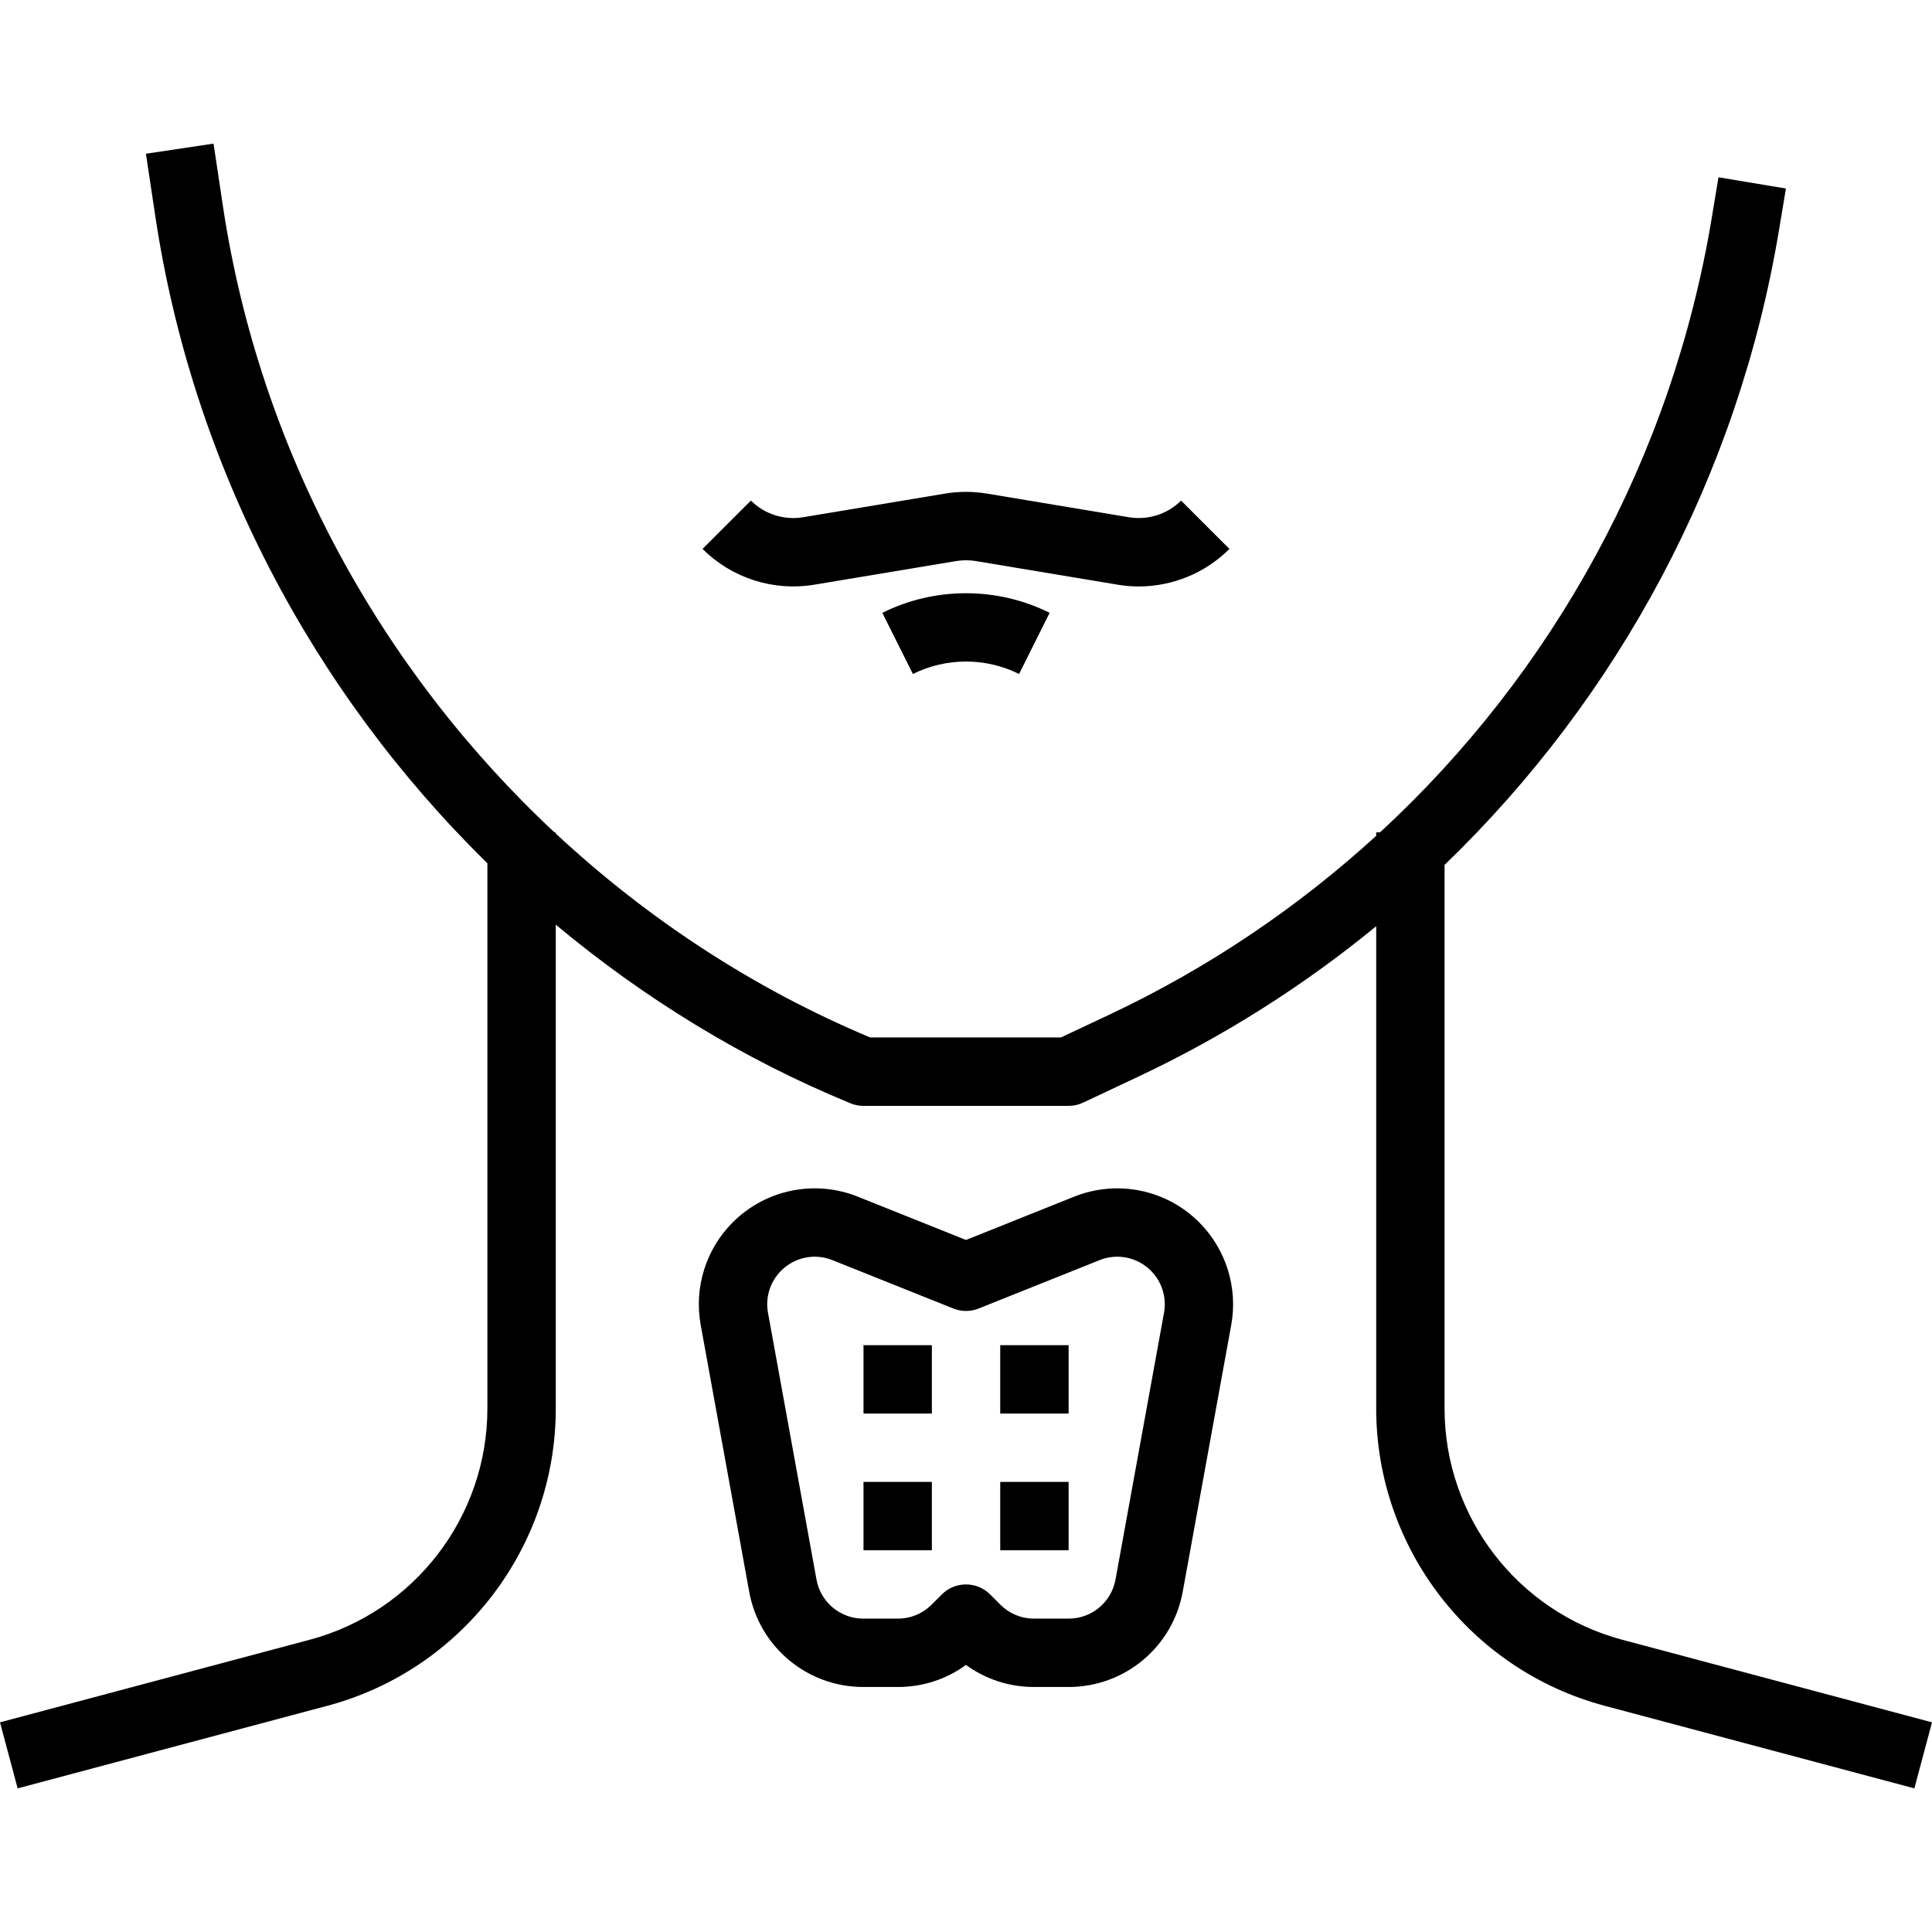
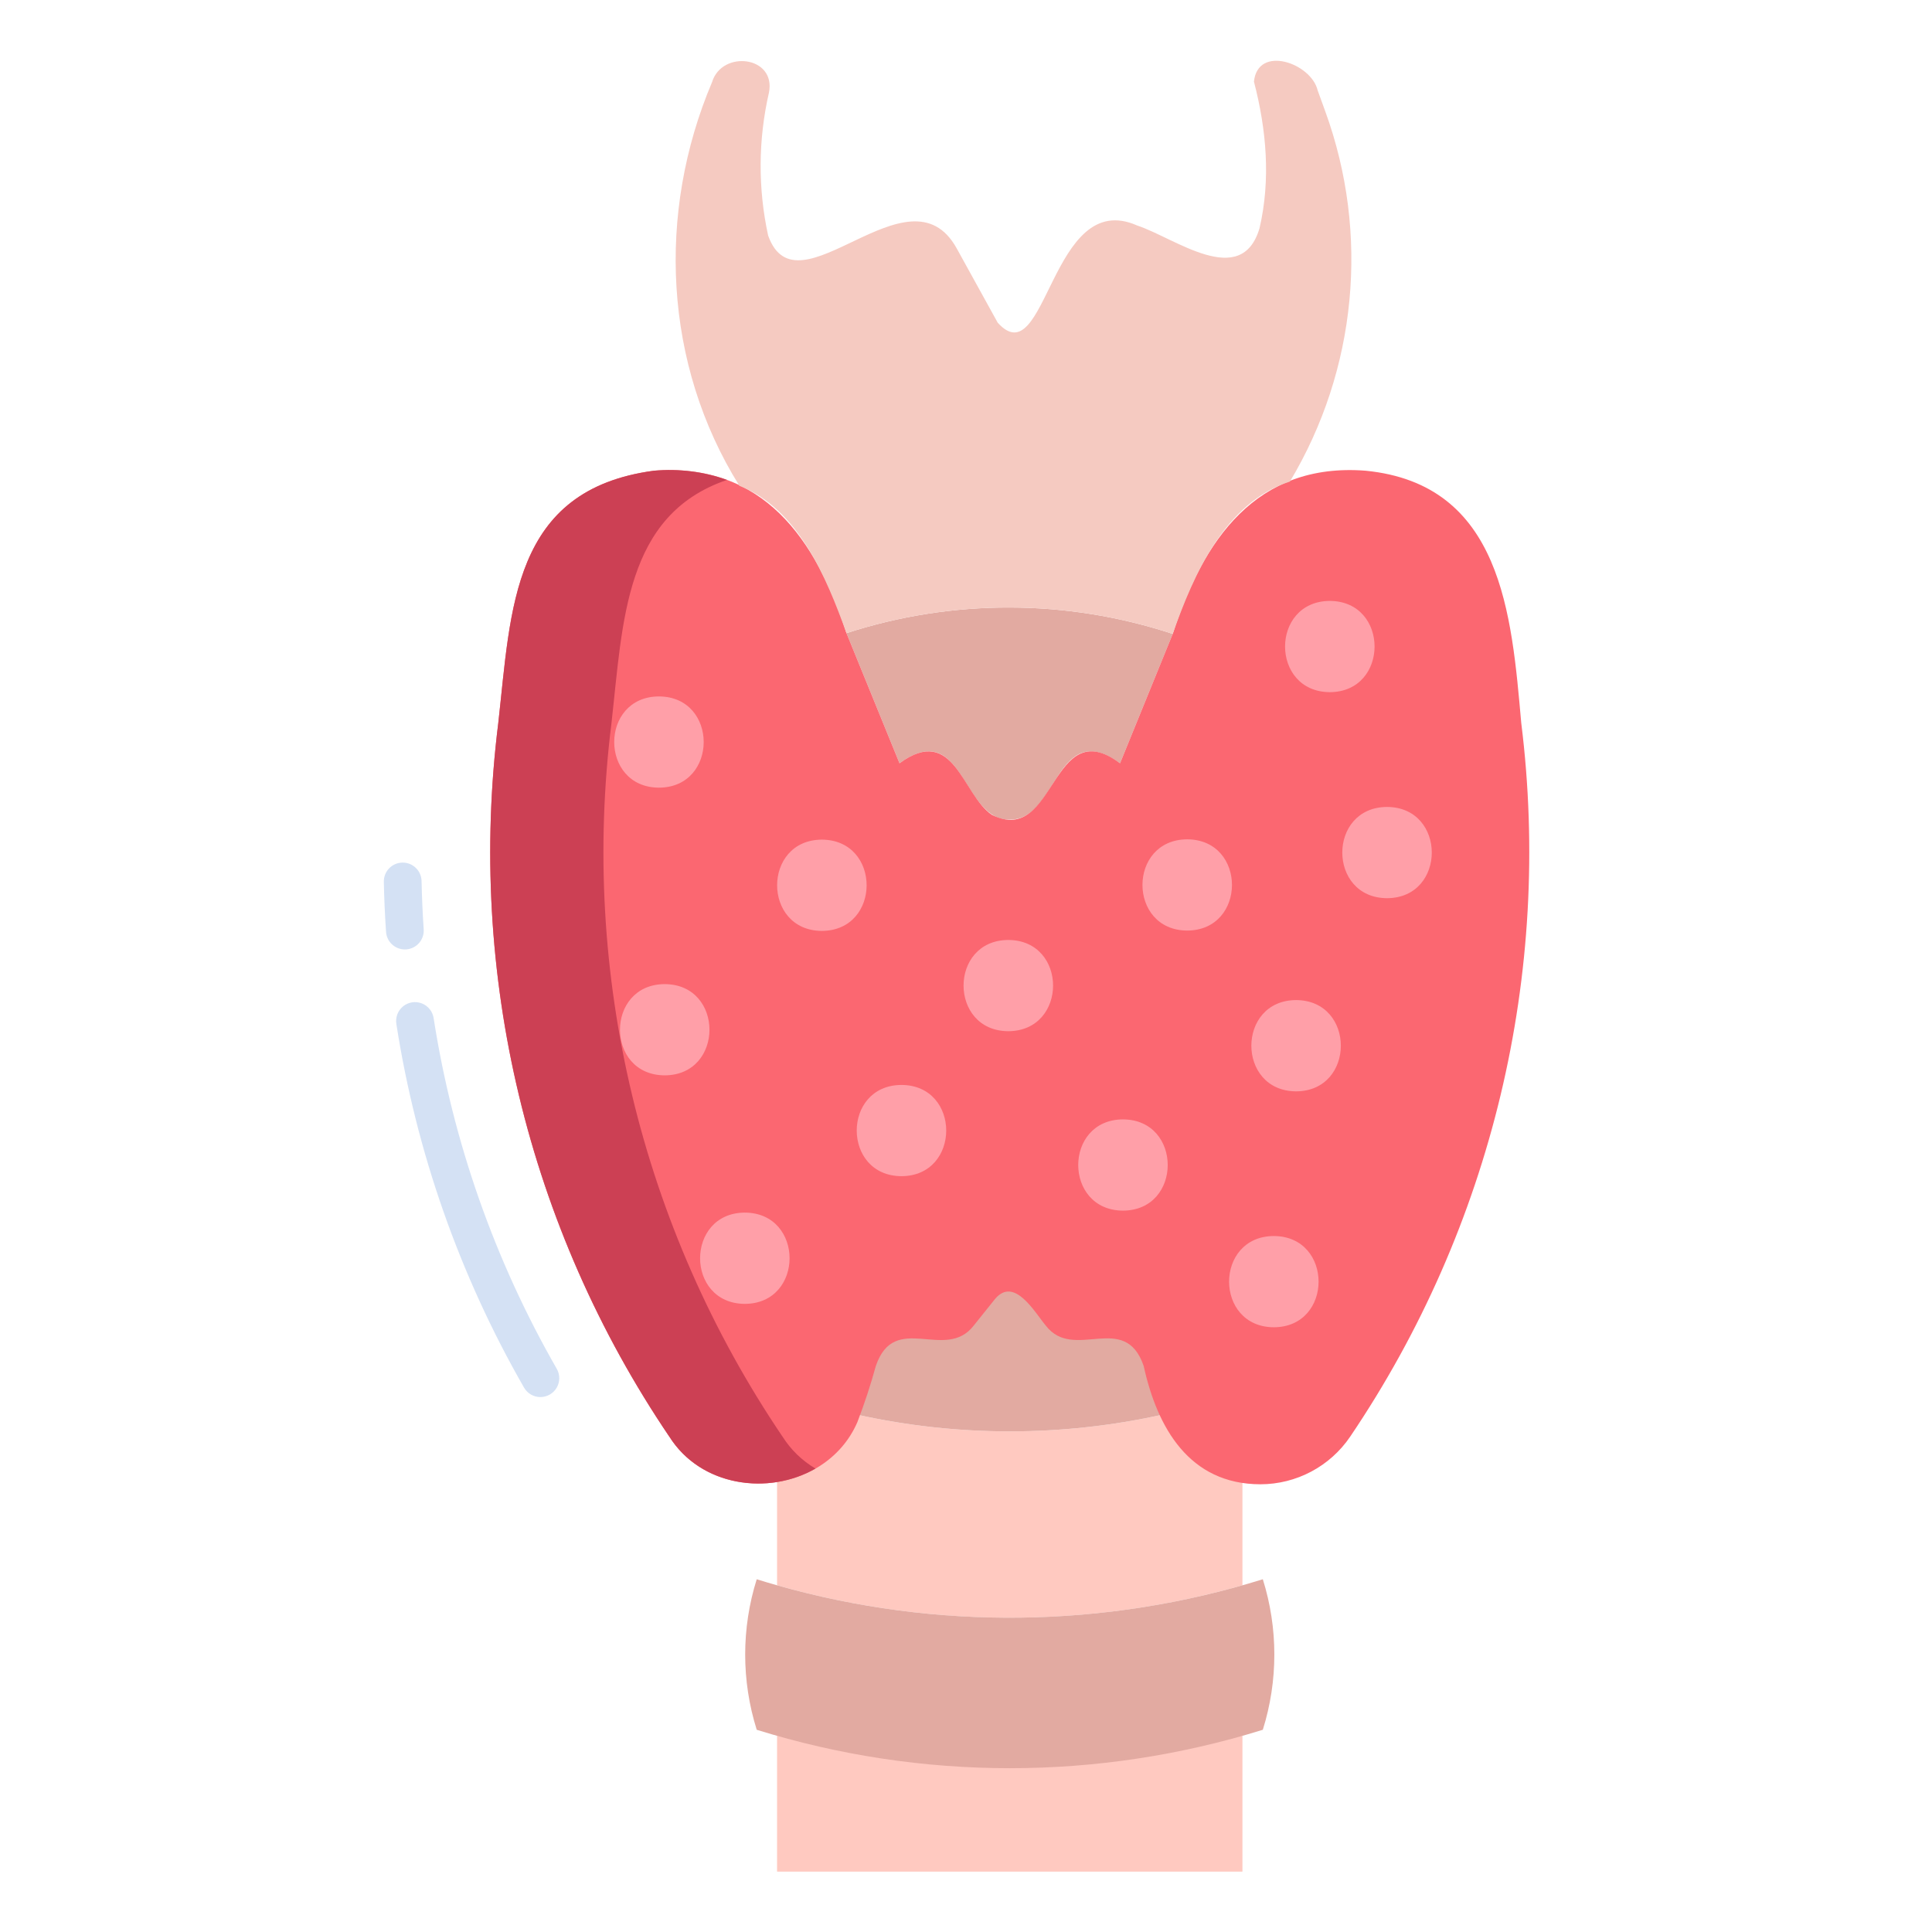
- <svg xmlns="http://www.w3.org/2000/svg" fill="#000000" version="1.1" id="Layer_1" viewBox="0 0 512 512" xml:space="preserve">
-   <g>
-     <g>
-       <path d="M429.905,434.548c-27.721-7.392-47.081-32.595-47.081-61.277v-144.06c46.193-44.553,77.792-103.185,88.617-168.157    l1.848-11.098l-17.874-2.971l-1.839,11.088c-10.545,63.215-41.917,120.134-87.856,162.513h-1.015v0.915    c-20.827,19.033-44.608,35.104-70.78,47.425l-12.783,6.015h-50.523c-31.128-13.045-59.175-31.562-83.336-54.047v-0.299h-0.335    c-46.465-43.376-78.235-101.735-87.884-166.065l-2.473-16.47l-17.919,2.682l2.473,16.47    c9.884,65.915,41.527,126.005,88.019,171.564v144.486c0,28.681-19.36,53.884-47.072,61.286L0,456.435l4.675,17.502l82.095-21.887    c35.63-9.512,60.516-41.908,60.516-78.779V245.047c23.264,19.414,49.463,35.557,78.081,47.334    c1.096,0.462,2.274,0.688,3.452,0.688h54.355c1.332,0,2.645-0.29,3.859-0.861l14.604-6.876    c22.856-10.753,43.973-24.215,63.07-39.87v127.807c0,36.871,24.886,69.267,60.525,78.779l82.095,21.887L512,456.435    L429.905,434.548z" />
-     </g>
-   </g>
-   <g>
-     <g>
-       <path d="M312.996,132.659c-3.596,3.606-8.751,5.236-13.788,4.421l-37.632-6.269c-3.705-0.616-7.456-0.616-11.161,0l-37.623,6.269    c-5.019,0.824-10.192-0.815-13.797-4.421l-12.819,12.81c7.737,7.728,18.798,11.288,29.596,9.485l37.632-6.269    c1.721-0.281,3.479-0.281,5.2,0l37.632,6.269c1.848,0.308,3.696,0.462,5.544,0.462c8.932,0,17.629-3.542,24.034-9.947    L312.996,132.659z" />
-     </g>
-   </g>
-   <g>
-     <g>
-       <path d="M233.828,162.409l8.099,16.207c8.815-4.403,19.332-4.403,28.138,0l8.099-16.207    C264.285,155.479,247.706,155.479,233.828,162.409z" />
-     </g>
-   </g>
-   <g>
-     <g>
-       <path d="M317.788,323.926c-8.688-8.697-21.697-11.36-33.12-6.803l-28.672,11.478l-28.682-11.478    c-11.433-4.557-24.424-1.893-33.12,6.803c-7.13,7.13-10.309,17.303-8.498,27.214l12.855,70.707    c2.654,14.613,15.364,25.221,30.222,25.221h9.195c6.568,0,12.819-2.047,18.028-5.843c5.209,3.796,11.46,5.843,18.028,5.843h9.195    c14.857,0,27.558-10.608,30.212-25.221l12.855-70.698C328.089,341.229,324.918,331.056,317.788,323.926z M308.476,347.897    l-12.855,70.707c-1.096,5.997-6.305,10.346-12.402,10.346h-9.195c-3.37,0-6.532-1.314-8.905-3.687l-2.718-2.718    c-1.767-1.767-4.086-2.654-6.405-2.654s-4.638,0.888-6.405,2.654l-2.718,2.718c-2.383,2.373-5.544,3.687-8.905,3.687h-9.195    c-6.088,0-11.306-4.348-12.393-10.346l-12.855-70.716c-0.743-4.058,0.562-8.217,3.488-11.152c3.569-3.56,8.896-4.675,13.58-2.79    l32.042,12.819c2.156,0.87,4.575,0.87,6.731,0l32.033-12.819c4.675-1.884,10.01-0.779,13.589,2.79    C307.914,339.662,309.218,343.829,308.476,347.897z" />
-     </g>
-   </g>
-   <g>
-     <g>
-       <rect x="265.073" y="356.485" width="18.118" height="18.118" />
-     </g>
-   </g>
-   <g>
-     <g>
-       <rect x="228.836" y="356.485" width="18.118" height="18.118" />
-     </g>
-   </g>
-   <g>
-     <g>
-       <rect x="265.073" y="392.722" width="18.118" height="18.118" />
-     </g>
-   </g>
-   <g>
-     <g>
-       <rect x="228.836" y="392.722" width="18.118" height="18.118" />
-     </g>
-   </g>
+ <svg xmlns="http://www.w3.org/2000/svg" id="Layer_1" data-name="Layer 1" viewBox="0 0 512 512">
+   <path d="M308,374.91a186.947,186.947,0,0,1-80.8,0l-21.27,16.05v29.16a225.6,225.6,0,0,0,123.33,0V390.96Z" style="fill:#ffc9c0" />
+   <path d="M310.78,167.99l-13.96,34.28c-17.054-12.279-16.425,15.251-29.22,14.91-12.732.434-12.154-27.195-29.22-14.91l-14.05-34.48A138.921,138.921,0,0,1,310.78,167.99Z" style="fill:#e2aaa1" />
+   <path d="M306.49,371.04a28.23,28.23,0,0,0,1.51,3.87,186.947,186.947,0,0,1-80.8,0c1.189-2.48,4.056-12.086,4.9-14.9,4.993-14.653,18.482-1.032,25.95-10.719,2.155-2.034,5.888-9.4,9.55-8.941a5,5,0,0,1,3.89,1.87c4.068,5.385,9.727,13.779,17.67,10.619C301.31,349.12,304.057,362.359,306.49,371.04Z" style="fill:#e2aaa1" />
+   <path d="M310.78,167.99c8.036-24.869,22.17-45.487,51.111-43.249,36.15,3.571,38.69,38.06,41.257,66.86A276.522,276.522,0,0,1,357.83,380.7,28.769,28.769,0,0,1,334,393.35c-18.832-.029-27.319-15-30.909-31.341-5.017-14.684-18.508-1.019-25.951-10.718-2.888-3.441-8.309-13.133-13.43-7.071l-5.66,7.07c-7.488,9.7-20.959-3.937-25.95,10.721a156.657,156.657,0,0,1-4.9,14.9c-8.57,19.738-38.328,22.08-49.831,3.791h-.01a276.336,276.336,0,0,1-45.31-189.1c3.4-30.128,3.5-61.808,41.251-66.86,28.916-2.159,42.97,18.16,51.028,43.051L238.38,202.27c14.493-10.568,16.593,8.45,24.519,13.69,17.1,8.455,15.494-27.4,33.921-13.69Z" style="fill:#fb6771" />
+   <path d="M207.37,380.7h-.01a276.336,276.336,0,0,1-45.31-189.1c3.045-26.976,3.469-55.181,30.615-64.417A45.3,45.3,0,0,0,173.3,124.74c-37.747,5.052-37.85,36.732-41.251,66.86a276.336,276.336,0,0,0,45.31,189.1h.01c8.334,13.25,26.245,15.664,38.744,8.486A25.763,25.763,0,0,1,207.37,380.7Z" style="fill:#cc4054" />
+   <path d="M367.58,213.85c15.812.068,15.811,24.115,0,24.18C351.768,237.962,351.769,213.915,367.58,213.85Z" style="fill:#ff9fa8" />
+   <path d="M352.42,159.25c15.81.072,15.808,24.111,0,24.18C336.6,183.36,336.6,159.318,352.42,159.25Z" style="fill:#ff9fa8" />
+   <path d="M343.48,265.03c15.816.075,15.805,24.12,0,24.19C327.674,289.148,327.665,265.1,343.48,265.03Z" style="fill:#ff9fa8" />
+   <path d="M351.22,29.54a114.629,114.629,0,0,1-9.38,98.08c-17.153,5.532-25.429,24.445-31.06,40.37a138.921,138.921,0,0,0-86.45-.2c-5.4-14.877-12.808-32.915-28.39-39.05C175.879,96.519,173.991,56.5,188.7,21.77c2.615-8.6,17.012-6.948,15.079,2.781a86.613,86.613,0,0,0-.21,37.889c7.756,21.687,37.29-19.462,49.959,3.371L264.41,85.53c12.966,14.279,14-35.964,36.98-25.759,9.922,3.258,27.578,17.036,32.4.7,3-12.9,1.83-26.147-1.481-38.84,1.013-9.851,15.164-4.925,16.88,2.31Z" style="fill:#f5cac1" />
+   <path d="M337.58,327.56c15.812.068,15.811,24.115,0,24.18C321.768,351.672,321.769,327.625,337.58,327.56Z" style="fill:#ff9fa8" />
+   <path d="M205.93,460v36H329.26V460.01Z" style="fill:#ffc9c0" />
+   <path d="M314.62,222.43c15.824.07,15.822,24.112,0,24.18C298.81,246.538,298.812,222.5,314.62,222.43Z" style="fill:#ff9fa8" />
+   <path d="M297.6,296.65c15.812.068,15.811,24.115,0,24.18C281.788,320.762,281.789,296.715,297.6,296.65Z" style="fill:#ff9fa8" />
+   <path d="M267.21,249.1c15.824.07,15.822,24.112,0,24.18C251.4,273.212,251.4,249.165,267.21,249.1Z" style="fill:#ff9fa8" />
+   <path d="M238.9,287.52c15.812.068,15.811,24.115,0,24.18C223.088,311.632,223.089,287.585,238.9,287.52Z" style="fill:#ff9fa8" />
+   <path d="M217.8,222.51c15.828.077,15.817,24.117,0,24.19C202,246.623,201.988,222.587,217.8,222.51Z" style="fill:#ff9fa8" />
+   <path d="M197.39,321.35c15.806.072,15.815,24.117,0,24.19C181.574,345.465,181.585,321.42,197.39,321.35Z" style="fill:#ff9fa8" />
+   <path d="M176.16,260.8c15.812.068,15.811,24.115,0,24.18C160.348,284.912,160.349,260.865,176.16,260.8Z" style="fill:#ff9fa8" />
+   <path d="M174.63,184.56c15.812.068,15.811,24.115,0,24.18C158.818,208.672,158.819,184.625,174.63,184.56Z" style="fill:#ff9fa8" />
+   <path d="M205.93,420.12a225.771,225.771,0,0,0,128.73-1.6,66.686,66.686,0,0,1,0,39.89,225.932,225.932,0,0,1-134.12,0,66.554,66.554,0,0,1,0-39.89Q203.225,419.36,205.93,420.12Z" style="fill:#e2aaa1" />
+   <path d="M143.214,370.239a5,5,0,0,1-4.344-2.515A280.32,280.32,0,0,1,105.045,271.4a5,5,0,1,1,9.879-1.547,270.324,270.324,0,0,0,32.624,92.895,5,5,0,0,1-4.334,7.486Z" style="fill:#d4e1f4" />
+   <path d="M107.289,251.613a5,5,0,0,1-4.983-4.661c-.3-4.393-.5-8.852-.587-13.252a5,5,0,1,1,10-.207c.088,4.244.278,8.545.565,12.781a5,5,0,0,1-4.649,5.328C107.518,251.609,107.4,251.613,107.289,251.613Z" style="fill:#d4e1f4" />
</svg>
